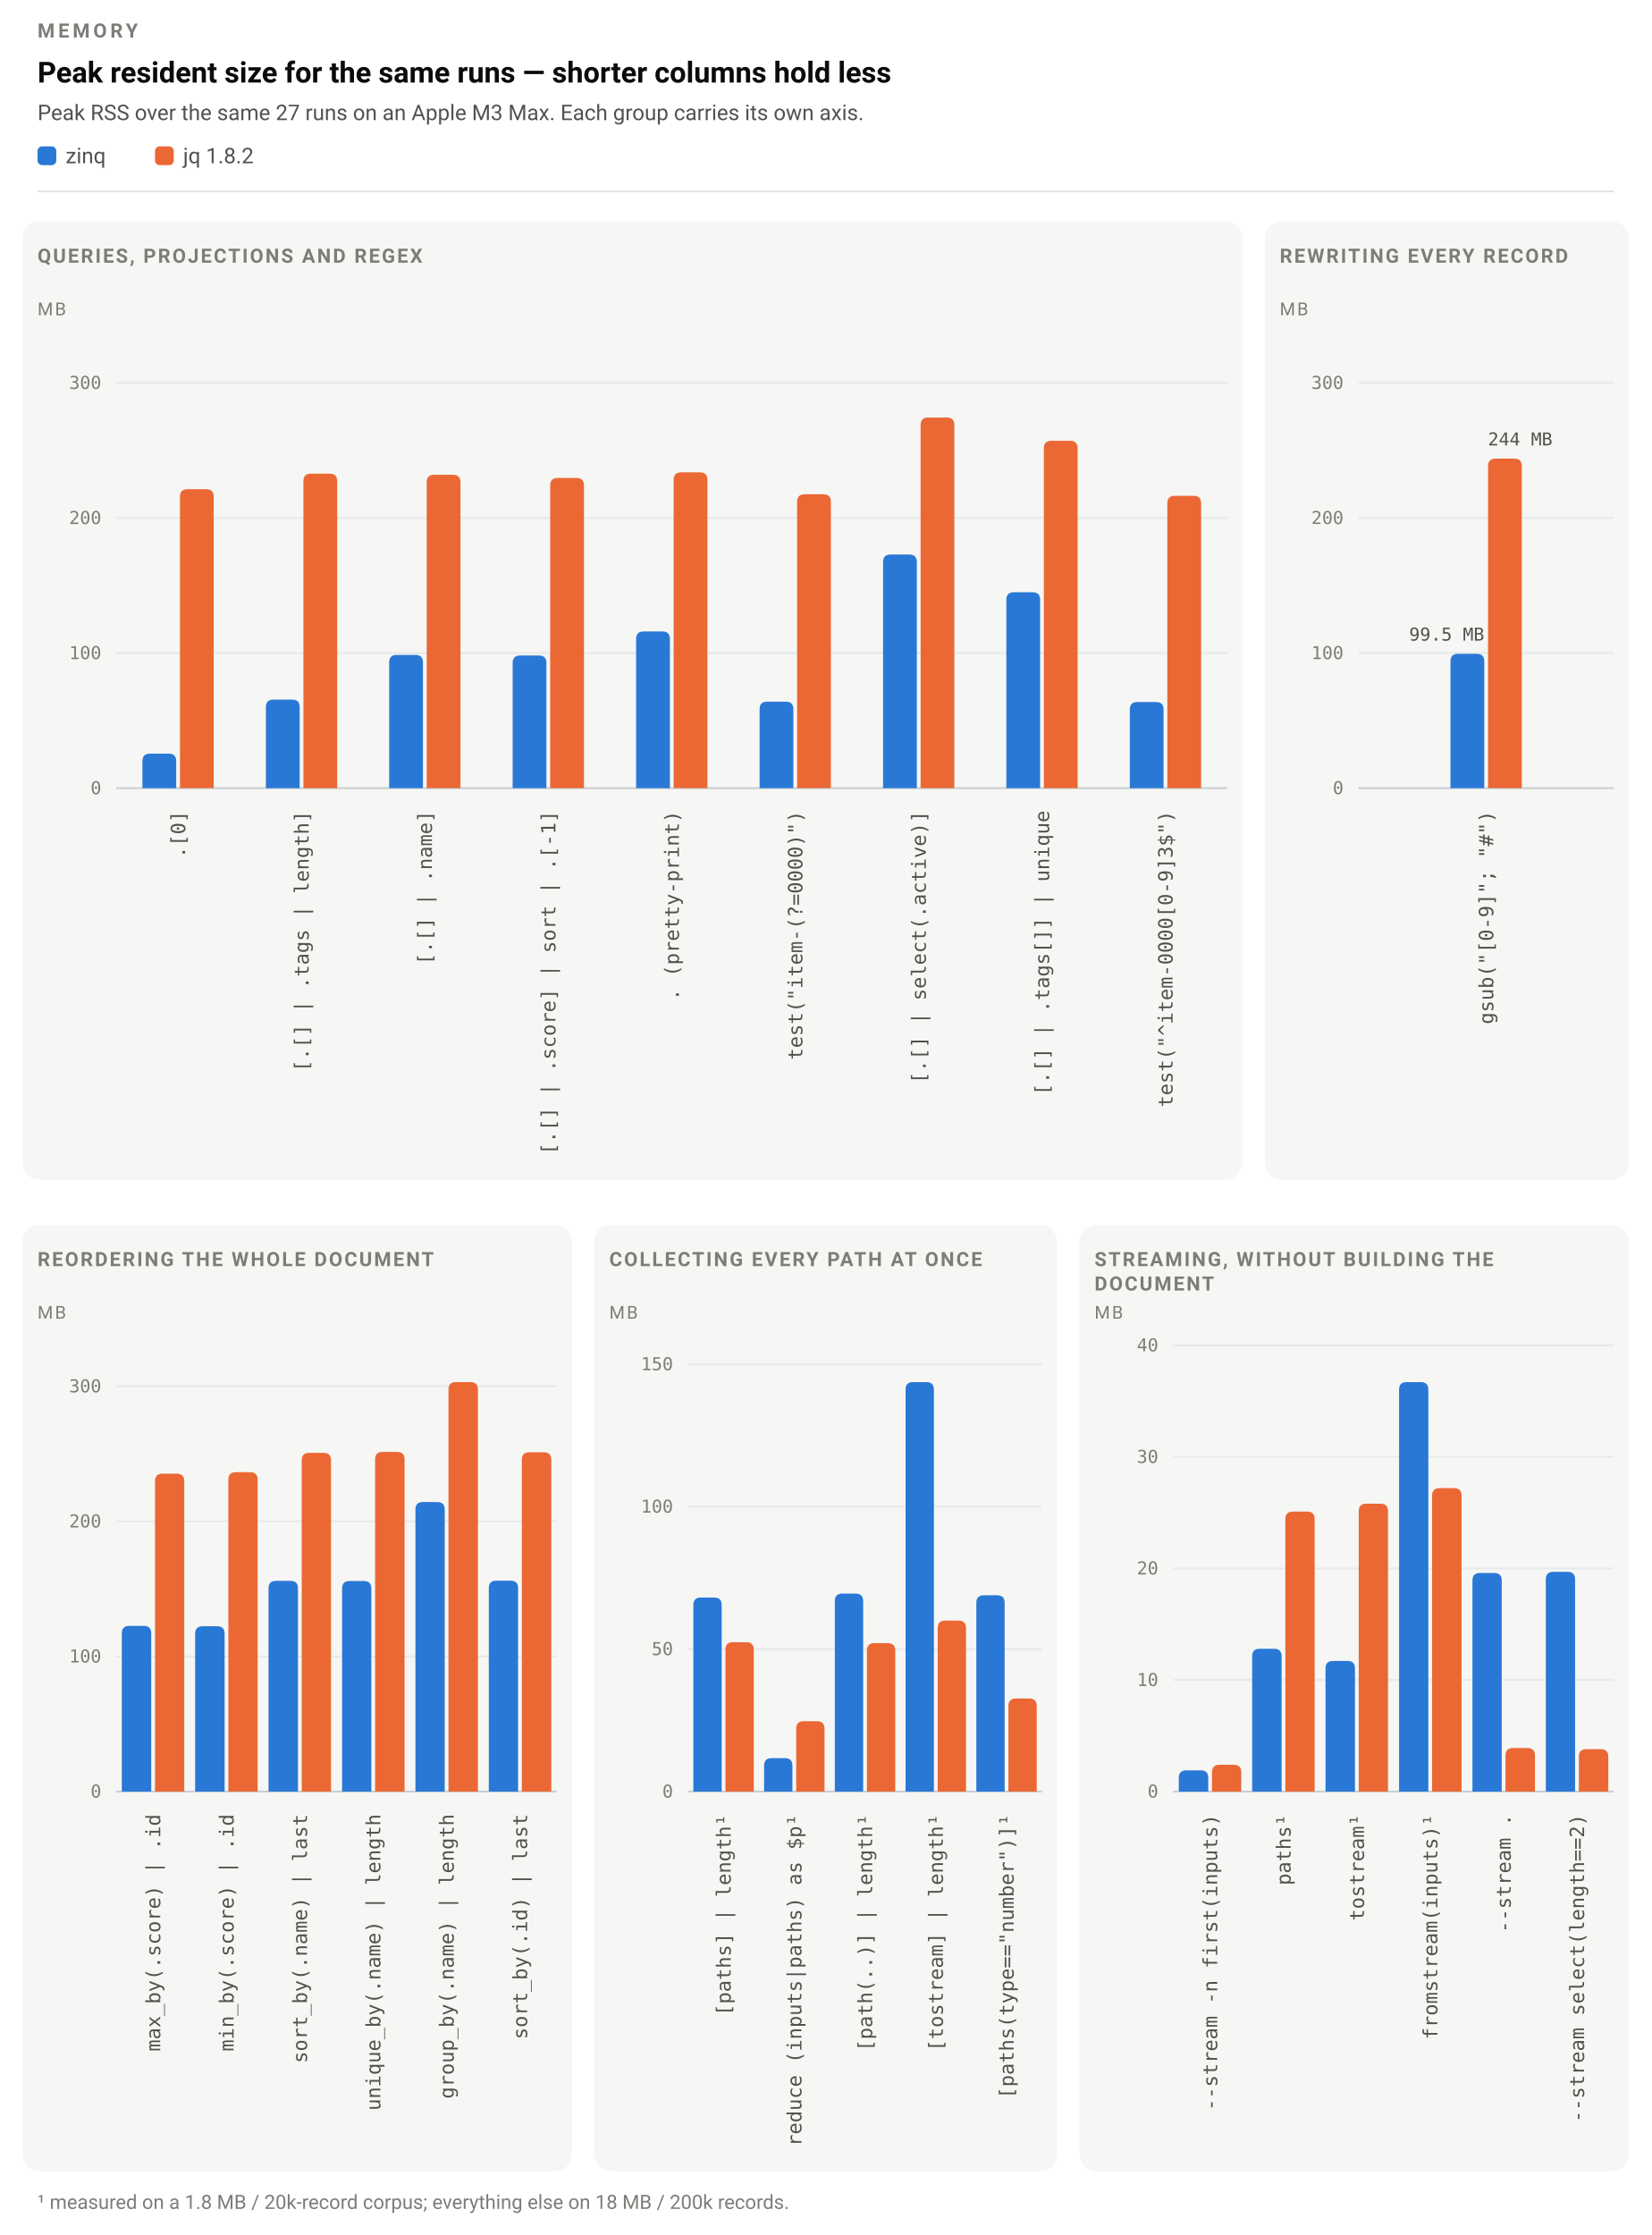
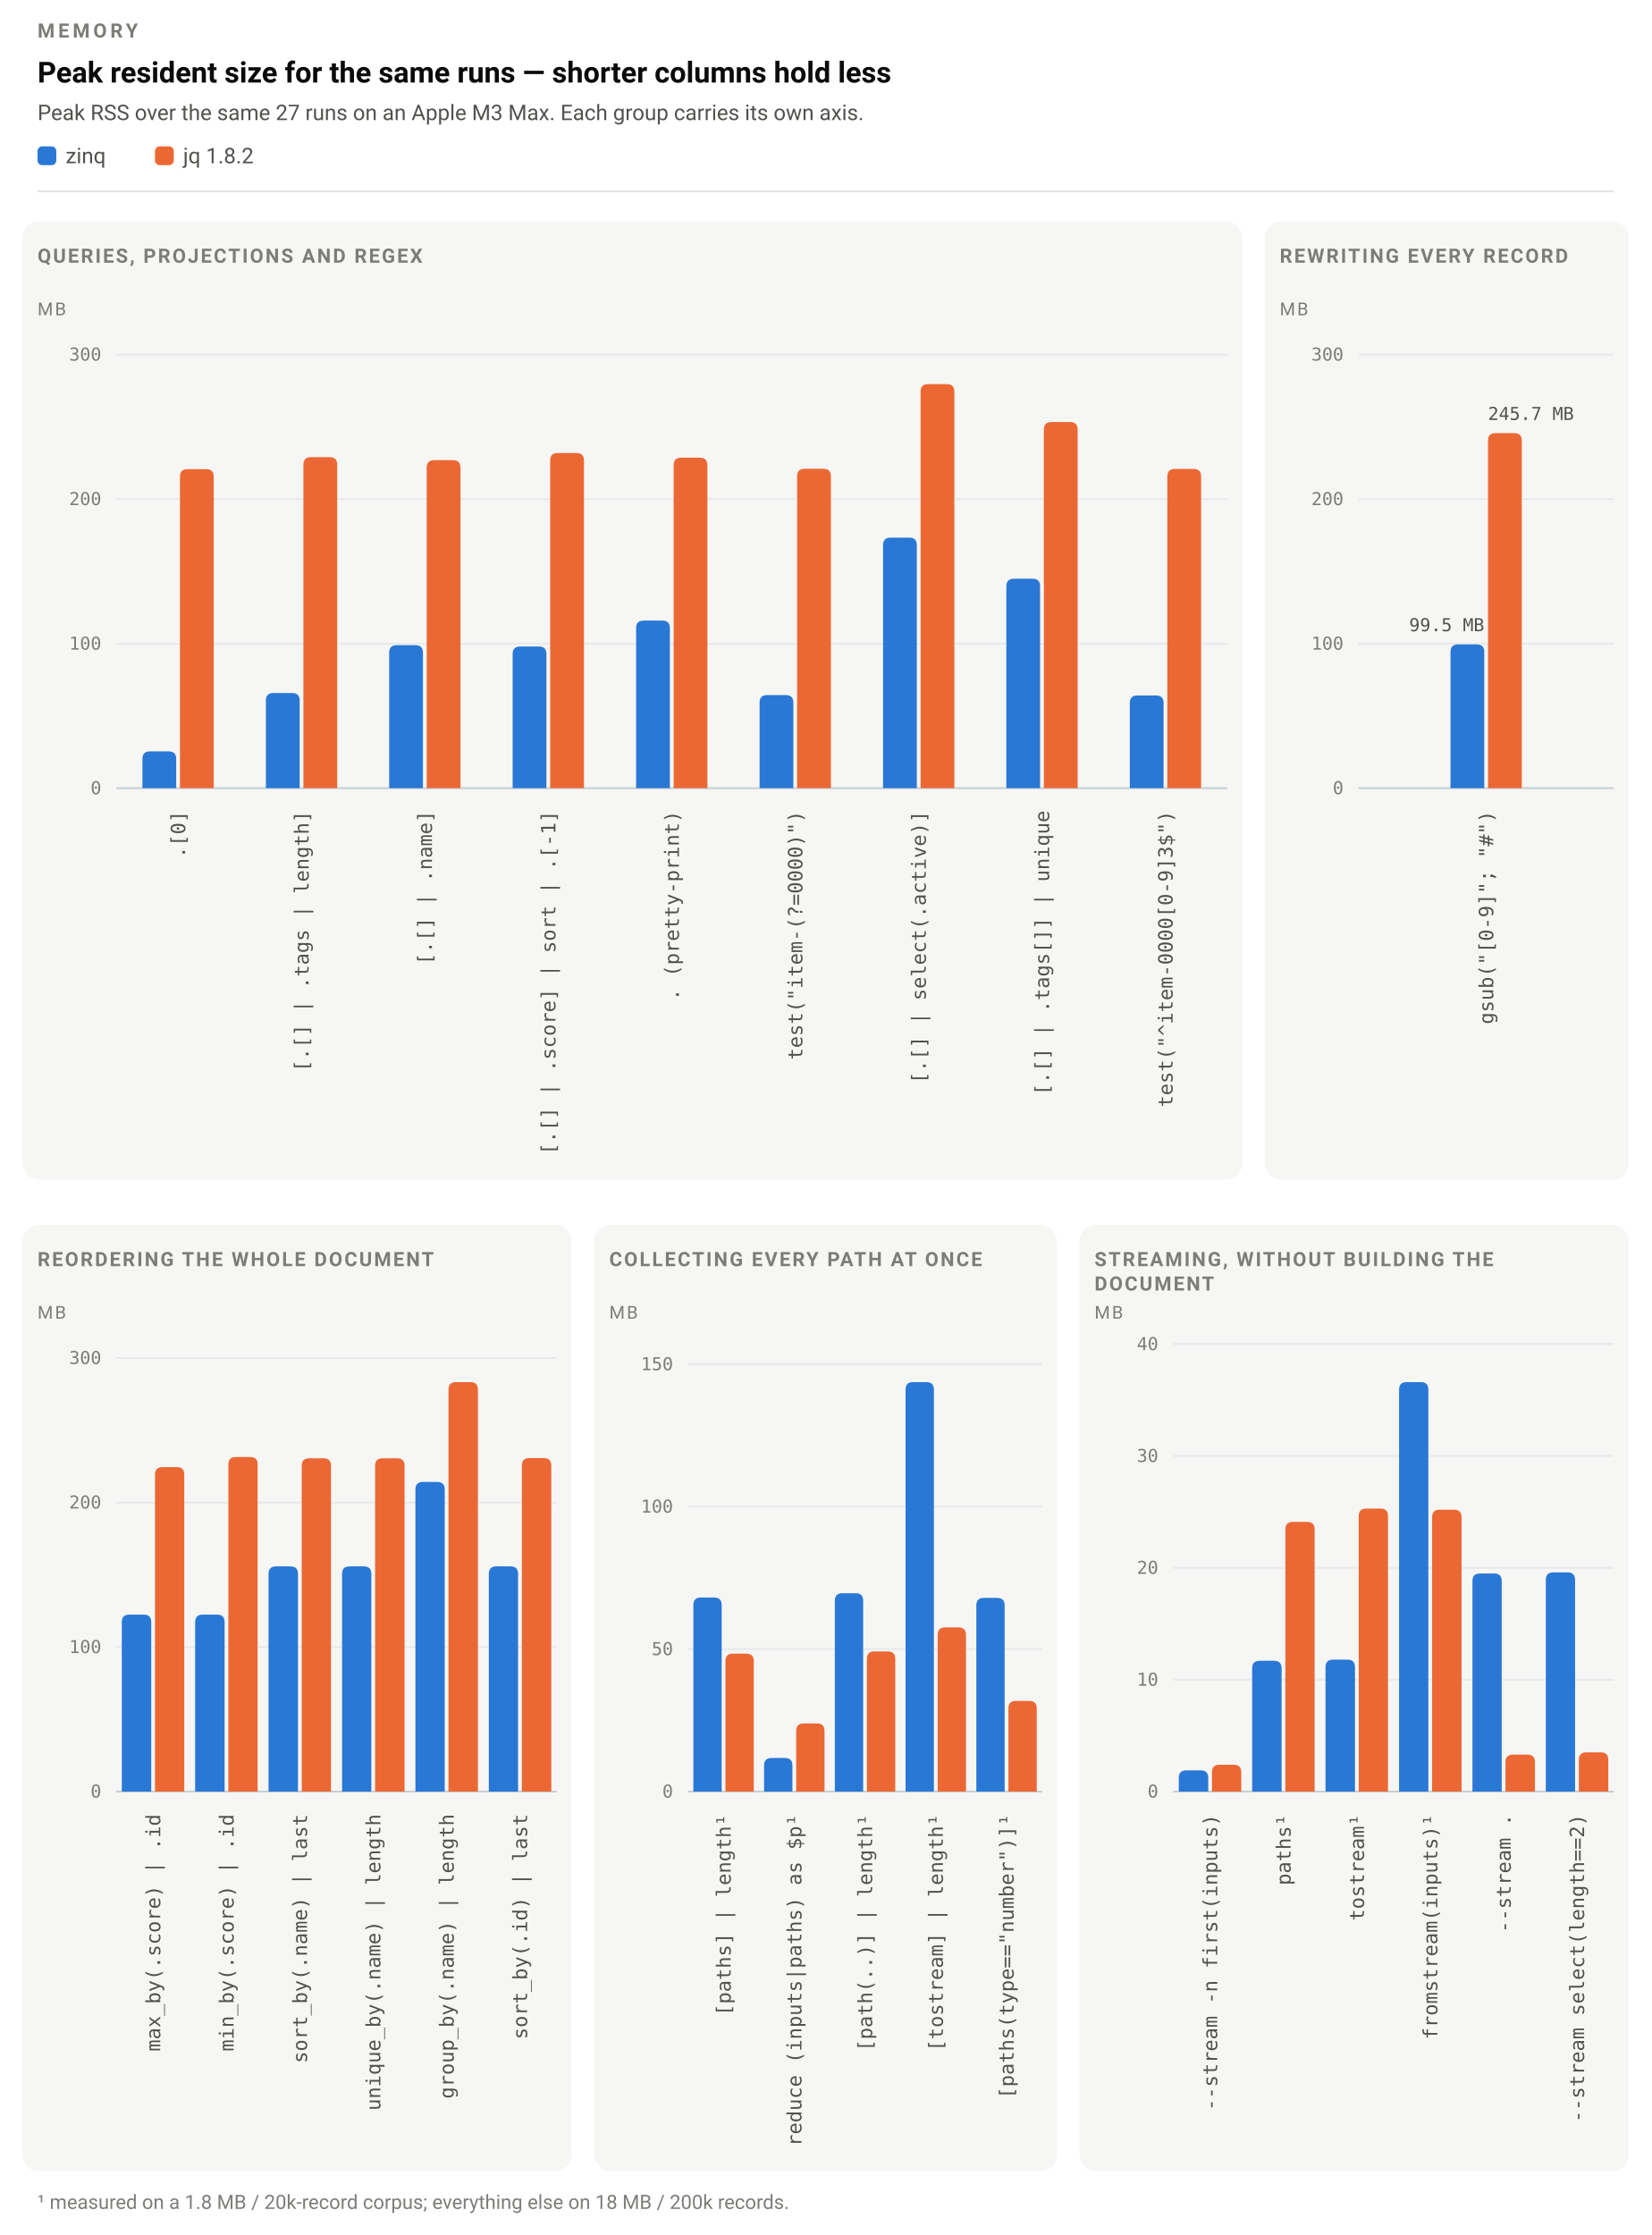
<svg xmlns="http://www.w3.org/2000/svg" width="880" height="1191" viewBox="0 0 880 1191" role="img" aria-label="Peak resident memory for the same 27 runs, zinq against jq 1.8.2. zinq is ahead on 20 of 27 for memory held.">
  <text x="20" y="20" font-family="ui-sans-serif, system-ui, -apple-system, Segoe UI, Roboto, sans-serif" font-size="10.5" font-weight="600" letter-spacing="1.8" fill="#7c7d78">MEMORY</text>
  <text x="20" y="44" font-family="ui-sans-serif, system-ui, -apple-system, Segoe UI, Roboto, sans-serif" font-size="15.5" font-weight="600" fill="#0b0b0b">Peak resident size for the same runs — shorter columns hold less</text>
  <text x="20" y="64" font-family="ui-sans-serif, system-ui, -apple-system, Segoe UI, Roboto, sans-serif" font-size="11.5" fill="#52514e">Peak RSS over the same 27 runs on an Apple M3 Max. Each group carries its own axis.</text>
  <rect x="20" y="78" width="10" height="10" rx="2.5" fill="#2a78d6" />
  <text x="35" y="87" font-family="ui-sans-serif, system-ui, -apple-system, Segoe UI, Roboto, sans-serif" font-size="11.5" fill="#52514e">zinq</text>
  <rect x="82.6" y="78" width="10" height="10" rx="2.5" fill="#eb6834" />
  <text x="97.6" y="87" font-family="ui-sans-serif, system-ui, -apple-system, Segoe UI, Roboto, sans-serif" font-size="11.5" fill="#52514e">jq 1.8.2</text>
  <line x1="20" y1="102" x2="860" y2="102" stroke="#e3e3df" stroke-width="1" />
  <rect x="12.0" y="118" width="650.0" height="510.7" rx="9" fill="#f6f6f4" />
  <text x="20" y="140" font-family="ui-sans-serif, system-ui, -apple-system, Segoe UI, Roboto, sans-serif" font-size="10.5" font-weight="600" letter-spacing="1" fill="#7c7d78">QUERIES, PROJECTIONS AND REGEX</text>
  <text x="20" y="168" font-family="ui-sans-serif, system-ui, -apple-system, Segoe UI, Roboto, sans-serif" font-size="9.5" letter-spacing="1" fill="#7c7d78">MB</text>
  <text x="54" y="423.2" font-family="ui-monospace, SFMono-Regular, Menlo, Consolas, monospace" font-size="9.5" text-anchor="end" fill="#7c7d78">0</text>
-   <line x1="62.0" y1="348.0" x2="654.0" y2="348.0" stroke="#e6eaeb" stroke-width="1" />
-   <text x="54" y="351.217" font-family="ui-monospace, SFMono-Regular, Menlo, Consolas, monospace" font-size="9.5" text-anchor="end" fill="#7c7d78">100</text>
-   <line x1="62.0" y1="276.0" x2="654.0" y2="276.0" stroke="#e6eaeb" stroke-width="1" />
-   <text x="54" y="279.233" font-family="ui-monospace, SFMono-Regular, Menlo, Consolas, monospace" font-size="9.5" text-anchor="end" fill="#7c7d78">200</text>
-   <line x1="62.0" y1="204.0" x2="654.0" y2="204.0" stroke="#e6eaeb" stroke-width="1" />
-   <text x="54" y="207.25" font-family="ui-monospace, SFMono-Regular, Menlo, Consolas, monospace" font-size="9.5" text-anchor="end" fill="#7c7d78">300</text>
+   <line x1="62.0" y1="343.0" x2="654.0" y2="343.0" stroke="#e6eaeb" stroke-width="1" />
+   <text x="54" y="346.186" font-family="ui-monospace, SFMono-Regular, Menlo, Consolas, monospace" font-size="9.5" text-anchor="end" fill="#7c7d78">100</text>
+   <line x1="62.0" y1="266.0" x2="654.0" y2="266.0" stroke="#e6eaeb" stroke-width="1" />
+   <text x="54" y="269.171" font-family="ui-monospace, SFMono-Regular, Menlo, Consolas, monospace" font-size="9.5" text-anchor="end" fill="#7c7d78">200</text>
+   <line x1="62.0" y1="189.0" x2="654.0" y2="189.0" stroke="#e6eaeb" stroke-width="1" />
+   <text x="54" y="192.157" font-family="ui-monospace, SFMono-Regular, Menlo, Consolas, monospace" font-size="9.5" text-anchor="end" fill="#7c7d78">300</text>
  <line x1="62.0" y1="420.0" x2="654.0" y2="420.0" stroke="#c8d0d3" stroke-width="1" />
-   <path d="M75.9 420.0L75.9 405.6Q75.9 401.6 79.9 401.6L89.9 401.6Q93.9 401.6 93.9 405.6L93.9 420.0Z" fill="#2a78d6" />
-   <path d="M95.9 420.0L95.9 264.7Q95.9 260.7 99.9 260.7L109.9 260.7Q113.9 260.7 113.9 264.7L113.9 420.0Z" fill="#eb6834" />
-   <path d="M141.7 420.0L141.7 376.8Q141.7 372.8 145.7 372.8L155.7 372.8Q159.7 372.8 159.7 376.8L159.7 420.0Z" fill="#2a78d6" />
-   <path d="M161.7 420.0L161.7 256.4Q161.7 252.4 165.7 252.4L175.7 252.4Q179.7 252.4 179.7 256.4L179.7 420.0Z" fill="#eb6834" />
-   <path d="M207.4 420.0L207.4 353.0Q207.4 349.0 211.4 349.0L221.4 349.0Q225.4 349.0 225.4 353.0L225.4 420.0Z" fill="#2a78d6" />
-   <path d="M227.4 420.0L227.4 257.0Q227.4 253.0 231.4 253.0L241.4 253.0Q245.4 253.0 245.4 257.0L245.4 420.0Z" fill="#eb6834" />
-   <path d="M273.2 420.0L273.2 353.3Q273.2 349.3 277.2 349.3L287.2 349.3Q291.2 349.3 291.2 353.3L291.2 420.0Z" fill="#2a78d6" />
-   <path d="M293.2 420.0L293.2 258.7Q293.2 254.7 297.2 254.7L307.2 254.7Q311.2 254.7 311.2 258.7L311.2 420.0Z" fill="#eb6834" />
-   <path d="M339.0 420.0L339.0 340.5Q339.0 336.5 343.0 336.5L353.0 336.5Q357.0 336.5 357.0 340.5L357.0 420.0Z" fill="#2a78d6" />
-   <path d="M359.0 420.0L359.0 255.7Q359.0 251.7 363.0 251.7L373.0 251.7Q377.0 251.7 377.0 255.7L377.0 420.0Z" fill="#eb6834" />
-   <path d="M404.8 420.0L404.8 377.9Q404.8 373.9 408.8 373.9L418.8 373.9Q422.8 373.9 422.8 377.9L422.8 420.0Z" fill="#2a78d6" />
-   <path d="M424.8 420.0L424.8 267.4Q424.8 263.4 428.8 263.4L438.8 263.4Q442.8 263.4 442.8 267.4L442.8 420.0Z" fill="#eb6834" />
-   <path d="M470.6 420.0L470.6 299.5Q470.6 295.5 474.6 295.5L484.6 295.5Q488.6 295.5 488.6 299.5L488.6 420.0Z" fill="#2a78d6" />
-   <path d="M490.6 420.0L490.6 226.5Q490.6 222.5 494.6 222.5L504.6 222.5Q508.6 222.5 508.6 226.5L508.6 420.0Z" fill="#eb6834" />
-   <path d="M536.3 420.0L536.3 319.6Q536.3 315.6 540.3 315.6L550.3 315.6Q554.3 315.6 554.3 319.6L554.3 420.0Z" fill="#2a78d6" />
-   <path d="M556.3 420.0L556.3 238.9Q556.3 234.9 560.3 234.9L570.3 234.9Q574.3 234.9 574.3 238.9L574.3 420.0Z" fill="#eb6834" />
-   <path d="M602.1 420.0L602.1 378.1Q602.1 374.1 606.1 374.1L616.1 374.1Q620.1 374.1 620.1 378.1L620.1 420.0Z" fill="#2a78d6" />
-   <path d="M622.1 420.0L622.1 268.2Q622.1 264.2 626.1 264.2L636.1 264.2Q640.1 264.2 640.1 268.2L640.1 420.0Z" fill="#eb6834" />
+   <path d="M75.9 420.0L75.9 404.4Q75.9 400.4 79.9 400.4L89.9 400.4Q93.9 400.4 93.9 404.4L93.9 420.0Z" fill="#2a78d6" />
+   <path d="M95.9 420.0L95.9 254.0Q95.9 250.0 99.9 250.0L109.9 250.0Q113.9 250.0 113.9 254.0L113.9 420.0Z" fill="#eb6834" />
+   <path d="M141.7 420.0L141.7 373.3Q141.7 369.3 145.7 369.3L155.7 369.3Q159.7 369.3 159.7 373.3L159.7 420.0Z" fill="#2a78d6" />
+   <path d="M161.7 420.0L161.7 247.6Q161.7 243.6 165.7 243.6L175.7 243.6Q179.7 243.6 179.7 247.6L179.7 420.0Z" fill="#eb6834" />
+   <path d="M207.4 420.0L207.4 347.8Q207.4 343.8 211.4 343.8L221.4 343.8Q225.4 343.8 225.4 347.8L225.4 420.0Z" fill="#2a78d6" />
+   <path d="M227.4 420.0L227.4 249.2Q227.4 245.2 231.4 245.2L241.4 245.2Q245.4 245.2 245.4 249.2L245.4 420.0Z" fill="#eb6834" />
+   <path d="M273.2 420.0L273.2 348.5Q273.2 344.5 277.2 344.5L287.2 344.5Q291.2 344.5 291.2 348.5L291.2 420.0Z" fill="#2a78d6" />
+   <path d="M293.2 420.0L293.2 245.4Q293.2 241.4 297.2 241.4L307.2 241.4Q311.2 241.4 311.2 245.4L311.2 420.0Z" fill="#eb6834" />
+   <path d="M339.0 420.0L339.0 334.7Q339.0 330.7 343.0 330.7L353.0 330.7Q357.0 330.7 357.0 334.7L357.0 420.0Z" fill="#2a78d6" />
+   <path d="M359.0 420.0L359.0 247.9Q359.0 243.9 363.0 243.9L373.0 243.9Q377.0 243.9 377.0 247.9L377.0 420.0Z" fill="#eb6834" />
+   <path d="M404.8 420.0L404.8 374.4Q404.8 370.4 408.8 370.4L418.8 370.4Q422.8 370.4 422.8 374.4L422.8 420.0Z" fill="#2a78d6" />
+   <path d="M424.8 420.0L424.8 253.8Q424.8 249.8 428.8 249.8L438.8 249.8Q442.8 249.8 442.8 253.8L442.8 420.0Z" fill="#eb6834" />
+   <path d="M470.6 420.0L470.6 290.5Q470.6 286.5 474.6 286.5L484.6 286.5Q488.6 286.5 488.6 290.5L488.6 420.0Z" fill="#2a78d6" />
+   <path d="M490.6 420.0L490.6 208.7Q490.6 204.7 494.6 204.7L504.6 204.7Q508.6 204.7 508.6 208.7L508.6 420.0Z" fill="#eb6834" />
+   <path d="M536.3 420.0L536.3 312.4Q536.3 308.4 540.3 308.4L550.3 308.4Q554.3 308.4 554.3 312.4L554.3 420.0Z" fill="#2a78d6" />
+   <path d="M556.3 420.0L556.3 228.9Q556.3 224.9 560.3 224.9L570.3 224.9Q574.3 224.9 574.3 228.9L574.3 420.0Z" fill="#eb6834" />
+   <path d="M602.1 420.0L602.1 374.6Q602.1 370.6 606.1 370.6L616.1 370.6Q620.1 370.6 620.1 374.6L620.1 420.0Z" fill="#2a78d6" />
+   <path d="M622.1 420.0L622.1 253.9Q622.1 249.9 626.1 249.9L636.1 249.9Q640.1 249.9 640.1 253.9L640.1 420.0Z" fill="#eb6834" />
  <text x="98.689" y="432" font-family="ui-monospace, SFMono-Regular, Menlo, Consolas, monospace" font-size="10.5" text-anchor="end" transform="rotate(-90 98.7 432.0)" fill="#52514e">.[0]</text>
  <text x="164.467" y="432" font-family="ui-monospace, SFMono-Regular, Menlo, Consolas, monospace" font-size="10.5" text-anchor="end" transform="rotate(-90 164.5 432.0)" fill="#52514e">[.[] | .tags | length]</text>
  <text x="230.244" y="432" font-family="ui-monospace, SFMono-Regular, Menlo, Consolas, monospace" font-size="10.5" text-anchor="end" transform="rotate(-90 230.2 432.0)" fill="#52514e">[.[] | .name]</text>
  <text x="296.022" y="432" font-family="ui-monospace, SFMono-Regular, Menlo, Consolas, monospace" font-size="10.5" text-anchor="end" transform="rotate(-90 296.0 432.0)" fill="#52514e">[.[] | .score] | sort | .[-1]</text>
  <text x="361.8" y="432" font-family="ui-monospace, SFMono-Regular, Menlo, Consolas, monospace" font-size="10.5" text-anchor="end" transform="rotate(-90 361.8 432.0)" fill="#52514e">. (pretty-print)</text>
  <text x="427.578" y="432" font-family="ui-monospace, SFMono-Regular, Menlo, Consolas, monospace" font-size="10.5" text-anchor="end" transform="rotate(-90 427.6 432.0)" fill="#52514e">test("item-(?=0000)")</text>
  <text x="493.356" y="432" font-family="ui-monospace, SFMono-Regular, Menlo, Consolas, monospace" font-size="10.5" text-anchor="end" transform="rotate(-90 493.4 432.0)" fill="#52514e">[.[] | select(.active)]</text>
  <text x="559.133" y="432" font-family="ui-monospace, SFMono-Regular, Menlo, Consolas, monospace" font-size="10.5" text-anchor="end" transform="rotate(-90 559.1 432.0)" fill="#52514e">[.[] | .tags[]] | unique</text>
  <text x="624.911" y="432" font-family="ui-monospace, SFMono-Regular, Menlo, Consolas, monospace" font-size="10.5" text-anchor="end" transform="rotate(-90 624.9 432.0)" fill="#52514e">test("^item-0000[0-9]3$")</text>
  <rect x="674.0" y="118" width="194.0" height="510.7" rx="9" fill="#f6f6f4" />
  <text x="682" y="140" font-family="ui-sans-serif, system-ui, -apple-system, Segoe UI, Roboto, sans-serif" font-size="10.5" font-weight="600" letter-spacing="1" fill="#7c7d78">REWRITING EVERY RECORD</text>
  <text x="682" y="168" font-family="ui-sans-serif, system-ui, -apple-system, Segoe UI, Roboto, sans-serif" font-size="9.5" letter-spacing="1" fill="#7c7d78">MB</text>
  <text x="716" y="423.2" font-family="ui-monospace, SFMono-Regular, Menlo, Consolas, monospace" font-size="9.5" text-anchor="end" fill="#7c7d78">0</text>
-   <line x1="724.0" y1="348.0" x2="860.0" y2="348.0" stroke="#e6eaeb" stroke-width="1" />
-   <text x="716" y="351.217" font-family="ui-monospace, SFMono-Regular, Menlo, Consolas, monospace" font-size="9.5" text-anchor="end" fill="#7c7d78">100</text>
-   <line x1="724.0" y1="276.0" x2="860.0" y2="276.0" stroke="#e6eaeb" stroke-width="1" />
-   <text x="716" y="279.233" font-family="ui-monospace, SFMono-Regular, Menlo, Consolas, monospace" font-size="9.5" text-anchor="end" fill="#7c7d78">200</text>
-   <line x1="724.0" y1="204.0" x2="860.0" y2="204.0" stroke="#e6eaeb" stroke-width="1" />
-   <text x="716" y="207.25" font-family="ui-monospace, SFMono-Regular, Menlo, Consolas, monospace" font-size="9.5" text-anchor="end" fill="#7c7d78">300</text>
+   <line x1="724.0" y1="343.0" x2="860.0" y2="343.0" stroke="#e6eaeb" stroke-width="1" />
+   <text x="716" y="346.186" font-family="ui-monospace, SFMono-Regular, Menlo, Consolas, monospace" font-size="9.5" text-anchor="end" fill="#7c7d78">100</text>
+   <line x1="724.0" y1="266.0" x2="860.0" y2="266.0" stroke="#e6eaeb" stroke-width="1" />
+   <text x="716" y="269.171" font-family="ui-monospace, SFMono-Regular, Menlo, Consolas, monospace" font-size="9.5" text-anchor="end" fill="#7c7d78">200</text>
+   <line x1="724.0" y1="189.0" x2="860.0" y2="189.0" stroke="#e6eaeb" stroke-width="1" />
+   <text x="716" y="192.157" font-family="ui-monospace, SFMono-Regular, Menlo, Consolas, monospace" font-size="9.5" text-anchor="end" fill="#7c7d78">300</text>
  <line x1="724.0" y1="420.0" x2="860.0" y2="420.0" stroke="#c8d0d3" stroke-width="1" />
-   <path d="M773.0 420.0L773.0 352.4Q773.0 348.4 777.0 348.4L787.0 348.4Q791.0 348.4 791.0 352.4L791.0 420.0Z" fill="#2a78d6" />
-   <path d="M793.0 420.0L793.0 248.4Q793.0 244.4 797.0 244.4L807.0 244.4Q811.0 244.4 811.0 248.4L811.0 420.0Z" fill="#eb6834" />
-   <text x="791" y="341.376" font-family="ui-monospace, SFMono-Regular, Menlo, Consolas, monospace" font-size="9.5" text-anchor="end" fill="#52514e">99.5 MB</text>
-   <text x="793" y="237.36" font-family="ui-monospace, SFMono-Regular, Menlo, Consolas, monospace" font-size="9.5" text-anchor="start" fill="#52514e">244 MB</text>
+   <path d="M773.0 420.0L773.0 347.4Q773.0 343.4 777.0 343.4L787.0 343.4Q791.0 343.4 791.0 347.4L791.0 420.0Z" fill="#2a78d6" />
+   <path d="M793.0 420.0L793.0 234.8Q793.0 230.8 797.0 230.8L807.0 230.8Q811.0 230.8 811.0 234.8L811.0 420.0Z" fill="#eb6834" />
+   <text x="791" y="336.371" font-family="ui-monospace, SFMono-Regular, Menlo, Consolas, monospace" font-size="9.5" text-anchor="end" fill="#52514e">99.5 MB</text>
+   <text x="793" y="223.776" font-family="ui-monospace, SFMono-Regular, Menlo, Consolas, monospace" font-size="9.5" text-anchor="start" fill="#52514e">245.7 MB</text>
  <text x="795.8" y="432" font-family="ui-monospace, SFMono-Regular, Menlo, Consolas, monospace" font-size="10.5" text-anchor="end" transform="rotate(-90 795.8 432.0)" fill="#52514e">gsub("[0-9]"; "#")</text>
  <rect x="12.0" y="652.7" width="292.7" height="504.4" rx="9" fill="#f6f6f4" />
  <text x="20" y="674.7" font-family="ui-sans-serif, system-ui, -apple-system, Segoe UI, Roboto, sans-serif" font-size="10.5" font-weight="600" letter-spacing="1" fill="#7c7d78">REORDERING THE WHOLE DOCUMENT</text>
  <text x="20" y="702.7" font-family="ui-sans-serif, system-ui, -apple-system, Segoe UI, Roboto, sans-serif" font-size="9.5" letter-spacing="1" fill="#7c7d78">MB</text>
  <text x="54" y="957.9" font-family="ui-monospace, SFMono-Regular, Menlo, Consolas, monospace" font-size="9.5" text-anchor="end" fill="#7c7d78">0</text>
-   <line x1="62.0" y1="882.7" x2="296.7" y2="882.7" stroke="#e6eaeb" stroke-width="1" />
-   <text x="54" y="885.917" font-family="ui-monospace, SFMono-Regular, Menlo, Consolas, monospace" font-size="9.5" text-anchor="end" fill="#7c7d78">100</text>
-   <line x1="62.0" y1="810.7" x2="296.7" y2="810.7" stroke="#e6eaeb" stroke-width="1" />
-   <text x="54" y="813.933" font-family="ui-monospace, SFMono-Regular, Menlo, Consolas, monospace" font-size="9.5" text-anchor="end" fill="#7c7d78">200</text>
-   <line x1="62.0" y1="738.7" x2="296.7" y2="738.7" stroke="#e6eaeb" stroke-width="1" />
-   <text x="54" y="741.95" font-family="ui-monospace, SFMono-Regular, Menlo, Consolas, monospace" font-size="9.5" text-anchor="end" fill="#7c7d78">300</text>
+   <line x1="62.0" y1="877.7" x2="296.7" y2="877.7" stroke="#e6eaeb" stroke-width="1" />
+   <text x="54" y="880.886" font-family="ui-monospace, SFMono-Regular, Menlo, Consolas, monospace" font-size="9.5" text-anchor="end" fill="#7c7d78">100</text>
+   <line x1="62.0" y1="800.7" x2="296.7" y2="800.7" stroke="#e6eaeb" stroke-width="1" />
+   <text x="54" y="803.871" font-family="ui-monospace, SFMono-Regular, Menlo, Consolas, monospace" font-size="9.5" text-anchor="end" fill="#7c7d78">200</text>
+   <line x1="62.0" y1="723.7" x2="296.7" y2="723.7" stroke="#e6eaeb" stroke-width="1" />
+   <text x="54" y="726.857" font-family="ui-monospace, SFMono-Regular, Menlo, Consolas, monospace" font-size="9.5" text-anchor="end" fill="#7c7d78">300</text>
  <line x1="62.0" y1="954.7" x2="296.7" y2="954.7" stroke="#c8d0d3" stroke-width="1" />
-   <path d="M64.9 954.7L64.9 870.4Q64.9 866.4 68.9 866.4L76.6 866.4Q80.6 866.4 80.6 870.4L80.6 954.7Z" fill="#2a78d6" />
-   <path d="M82.6 954.7L82.6 789.3Q82.6 785.3 86.6 785.3L94.2 785.3Q98.2 785.3 98.2 789.3L98.2 954.7Z" fill="#eb6834" />
-   <path d="M104.0 954.7L104.0 870.6Q104.0 866.6 108.0 866.6L115.7 866.6Q119.7 866.6 119.7 870.6L119.7 954.7Z" fill="#2a78d6" />
-   <path d="M121.7 954.7L121.7 788.5Q121.7 784.5 125.7 784.5L133.3 784.5Q137.3 784.5 137.3 788.5L137.3 954.7Z" fill="#eb6834" />
-   <path d="M143.1 954.7L143.1 846.4Q143.1 842.4 147.1 842.4L154.8 842.4Q158.8 842.4 158.8 846.4L158.8 954.7Z" fill="#2a78d6" />
-   <path d="M160.8 954.7L160.8 778.2Q160.8 774.2 164.8 774.2L172.4 774.2Q176.4 774.2 176.4 778.2L176.4 954.7Z" fill="#eb6834" />
-   <path d="M182.3 954.7L182.3 846.5Q182.3 842.5 186.3 842.5L193.9 842.5Q197.9 842.5 197.9 846.5L197.9 954.7Z" fill="#2a78d6" />
-   <path d="M199.9 954.7L199.9 777.7Q199.9 773.7 203.9 773.7L211.6 773.7Q215.6 773.7 215.6 777.7L215.6 954.7Z" fill="#eb6834" />
-   <path d="M221.4 954.7L221.4 804.4Q221.4 800.4 225.4 800.4L233.0 800.4Q237.0 800.4 237.0 804.4L237.0 954.7Z" fill="#2a78d6" />
+   <path d="M64.9 954.7L64.9 864.4Q64.9 860.4 68.9 860.4L76.6 860.4Q80.6 860.4 80.6 864.4L80.6 954.7Z" fill="#2a78d6" />
+   <path d="M82.6 954.7L82.6 785.8Q82.6 781.8 86.6 781.8L94.2 781.8Q98.2 781.8 98.2 785.8L98.2 954.7Z" fill="#eb6834" />
+   <path d="M104.0 954.7L104.0 864.4Q104.0 860.4 108.0 860.4L115.7 860.4Q119.7 860.4 119.7 864.4L119.7 954.7Z" fill="#2a78d6" />
+   <path d="M121.7 954.7L121.7 780.4Q121.7 776.4 125.7 776.4L133.3 776.4Q137.3 776.4 137.3 780.4L137.3 954.7Z" fill="#eb6834" />
+   <path d="M143.1 954.7L143.1 838.7Q143.1 834.7 147.1 834.7L154.8 834.7Q158.8 834.7 158.8 838.7L158.8 954.7Z" fill="#2a78d6" />
+   <path d="M160.8 954.7L160.8 781.1Q160.8 777.1 164.8 777.1L172.4 777.1Q176.4 777.1 176.4 781.1L176.4 954.7Z" fill="#eb6834" />
+   <path d="M182.3 954.7L182.3 838.7Q182.3 834.7 186.3 834.7L193.9 834.7Q197.9 834.7 197.9 838.7L197.9 954.7Z" fill="#2a78d6" />
+   <path d="M199.9 954.7L199.9 781.1Q199.9 777.1 203.9 777.1L211.6 777.1Q215.6 777.1 215.6 781.1L215.6 954.7Z" fill="#eb6834" />
+   <path d="M221.4 954.7L221.4 793.7Q221.4 789.7 225.4 789.7L233.0 789.7Q237.0 789.7 237.0 793.7L237.0 954.7Z" fill="#2a78d6" />
  <path d="M239.0 954.7L239.0 740.5Q239.0 736.5 243.0 736.5L250.7 736.5Q254.7 736.5 254.7 740.5L254.7 954.7Z" fill="#eb6834" />
-   <path d="M260.5 954.7L260.5 846.3Q260.5 842.3 264.5 842.3L272.1 842.3Q276.1 842.3 276.1 846.3L276.1 954.7Z" fill="#2a78d6" />
-   <path d="M278.1 954.7L278.1 777.9Q278.1 773.9 282.1 773.9L289.8 773.9Q293.8 773.9 293.8 777.9L293.8 954.7Z" fill="#eb6834" />
+   <path d="M260.5 954.7L260.5 838.7Q260.5 834.7 264.5 834.7L272.1 834.7Q276.1 834.7 276.1 838.7L276.1 954.7Z" fill="#2a78d6" />
+   <path d="M278.1 954.7L278.1 781.0Q278.1 777.0 282.1 777.0L289.8 777.0Q293.8 777.0 293.8 781.0L293.8 954.7Z" fill="#eb6834" />
  <text x="85.359" y="966.7" font-family="ui-monospace, SFMono-Regular, Menlo, Consolas, monospace" font-size="10.5" text-anchor="end" transform="rotate(-90 85.4 966.7)" fill="#52514e">max_by(.score) | .id</text>
  <text x="124.476" y="966.7" font-family="ui-monospace, SFMono-Regular, Menlo, Consolas, monospace" font-size="10.5" text-anchor="end" transform="rotate(-90 124.5 966.7)" fill="#52514e">min_by(.score) | .id</text>
  <text x="163.594" y="966.7" font-family="ui-monospace, SFMono-Regular, Menlo, Consolas, monospace" font-size="10.5" text-anchor="end" transform="rotate(-90 163.6 966.7)" fill="#52514e">sort_by(.name) | last</text>
  <text x="202.712" y="966.7" font-family="ui-monospace, SFMono-Regular, Menlo, Consolas, monospace" font-size="10.5" text-anchor="end" transform="rotate(-90 202.7 966.7)" fill="#52514e">unique_by(.name) | length</text>
  <text x="241.829" y="966.7" font-family="ui-monospace, SFMono-Regular, Menlo, Consolas, monospace" font-size="10.5" text-anchor="end" transform="rotate(-90 241.8 966.7)" fill="#52514e">group_by(.name) | length</text>
  <text x="280.947" y="966.7" font-family="ui-monospace, SFMono-Regular, Menlo, Consolas, monospace" font-size="10.5" text-anchor="end" transform="rotate(-90 280.9 966.7)" fill="#52514e">sort_by(.id) | last</text>
  <rect x="316.7" y="652.7" width="246.6" height="504.4" rx="9" fill="#f6f6f4" />
  <text x="324.706" y="674.7" font-family="ui-sans-serif, system-ui, -apple-system, Segoe UI, Roboto, sans-serif" font-size="10.5" font-weight="600" letter-spacing="1" fill="#7c7d78">COLLECTING EVERY PATH AT ONCE</text>
  <text x="324.706" y="702.7" font-family="ui-sans-serif, system-ui, -apple-system, Segoe UI, Roboto, sans-serif" font-size="9.5" letter-spacing="1" fill="#7c7d78">MB</text>
  <text x="358.706" y="957.9" font-family="ui-monospace, SFMono-Regular, Menlo, Consolas, monospace" font-size="9.5" text-anchor="end" fill="#7c7d78">0</text>
  <line x1="366.7" y1="878.8" x2="555.3" y2="878.8" stroke="#e6eaeb" stroke-width="1" />
  <text x="358.706" y="881.984" font-family="ui-monospace, SFMono-Regular, Menlo, Consolas, monospace" font-size="9.5" text-anchor="end" fill="#7c7d78">50</text>
  <line x1="366.7" y1="802.9" x2="555.3" y2="802.9" stroke="#e6eaeb" stroke-width="1" />
  <text x="358.706" y="806.069" font-family="ui-monospace, SFMono-Regular, Menlo, Consolas, monospace" font-size="9.5" text-anchor="end" fill="#7c7d78">100</text>
  <line x1="366.7" y1="727.0" x2="555.3" y2="727.0" stroke="#e6eaeb" stroke-width="1" />
  <text x="358.706" y="730.153" font-family="ui-monospace, SFMono-Regular, Menlo, Consolas, monospace" font-size="9.5" text-anchor="end" fill="#7c7d78">150</text>
  <line x1="366.7" y1="954.7" x2="555.3" y2="954.7" stroke="#c8d0d3" stroke-width="1" />
  <path d="M369.5 954.7L369.5 855.3Q369.5 851.3 373.5 851.3L380.6 851.3Q384.6 851.3 384.6 855.3L384.6 954.7Z" fill="#2a78d6" />
-   <path d="M386.6 954.7L386.6 879.1Q386.6 875.1 390.6 875.1L397.7 875.1Q401.7 875.1 401.7 879.1L401.7 954.7Z" fill="#eb6834" />
-   <path d="M407.2 954.7L407.2 940.9Q407.2 936.9 411.2 936.9L418.3 936.9Q422.3 936.9 422.3 940.9L422.3 954.7Z" fill="#2a78d6" />
-   <path d="M424.3 954.7L424.3 921.2Q424.3 917.2 428.3 917.2L435.4 917.2Q439.4 917.2 439.4 921.2L439.4 954.7Z" fill="#eb6834" />
-   <path d="M444.9 954.7L444.9 853.2Q444.9 849.2 448.9 849.2L456.0 849.2Q460.0 849.2 460.0 853.2L460.0 954.7Z" fill="#2a78d6" />
-   <path d="M462.0 954.7L462.0 879.6Q462.0 875.6 466.0 875.6L473.1 875.6Q477.1 875.6 477.1 879.6L477.1 954.7Z" fill="#eb6834" />
+   <path d="M386.6 954.7L386.6 885.2Q386.6 881.2 390.6 881.2L397.7 881.2Q401.7 881.2 401.7 885.2L401.7 954.7Z" fill="#eb6834" />
+   <path d="M407.2 954.7L407.2 940.8Q407.2 936.8 411.2 936.8L418.3 936.8Q422.3 936.8 422.3 940.8L422.3 954.7Z" fill="#2a78d6" />
+   <path d="M424.3 954.7L424.3 922.4Q424.3 918.4 428.3 918.4L435.4 918.4Q439.4 918.4 439.4 922.4L439.4 954.7Z" fill="#eb6834" />
+   <path d="M444.9 954.7L444.9 853.0Q444.9 849.0 448.9 849.0L456.0 849.0Q460.0 849.0 460.0 853.0L460.0 954.7Z" fill="#2a78d6" />
+   <path d="M462.0 954.7L462.0 884.0Q462.0 880.0 466.0 880.0L473.1 880.0Q477.1 880.0 477.1 884.0L477.1 954.7Z" fill="#eb6834" />
  <path d="M482.6 954.7L482.6 740.5Q482.6 736.5 486.6 736.5L493.7 736.5Q497.7 736.5 497.7 740.5L497.7 954.7Z" fill="#2a78d6" />
-   <path d="M499.7 954.7L499.7 867.6Q499.7 863.6 503.7 863.6L510.8 863.6Q514.8 863.6 514.8 867.6L514.8 954.7Z" fill="#eb6834" />
-   <path d="M520.3 954.7L520.3 854.1Q520.3 850.1 524.3 850.1L531.4 850.1Q535.4 850.1 535.4 854.1L535.4 954.7Z" fill="#2a78d6" />
-   <path d="M537.4 954.7L537.4 909.1Q537.4 905.1 541.4 905.1L548.5 905.1Q552.5 905.1 552.5 909.1L552.5 954.7Z" fill="#eb6834" />
+   <path d="M499.7 954.7L499.7 871.2Q499.7 867.2 503.7 867.2L510.8 867.2Q514.8 867.2 514.8 871.2L514.8 954.7Z" fill="#eb6834" />
+   <path d="M520.3 954.7L520.3 855.5Q520.3 851.5 524.3 851.5L531.4 851.5Q535.4 851.5 535.4 855.5L535.4 954.7Z" fill="#2a78d6" />
+   <path d="M537.4 954.7L537.4 910.4Q537.4 906.4 541.4 906.4L548.5 906.4Q552.5 906.4 552.5 910.4L552.5 954.7Z" fill="#eb6834" />
  <text x="389.365" y="966.7" font-family="ui-monospace, SFMono-Regular, Menlo, Consolas, monospace" font-size="10.5" text-anchor="end" transform="rotate(-90 389.4 966.7)" fill="#52514e">[paths] | length¹</text>
  <text x="427.082" y="966.7" font-family="ui-monospace, SFMono-Regular, Menlo, Consolas, monospace" font-size="10.5" text-anchor="end" transform="rotate(-90 427.1 966.7)" fill="#52514e">reduce (inputs|paths) as $p¹</text>
  <text x="464.8" y="966.7" font-family="ui-monospace, SFMono-Regular, Menlo, Consolas, monospace" font-size="10.5" text-anchor="end" transform="rotate(-90 464.8 966.7)" fill="#52514e">[path(..)] | length¹</text>
  <text x="502.518" y="966.7" font-family="ui-monospace, SFMono-Regular, Menlo, Consolas, monospace" font-size="10.5" text-anchor="end" transform="rotate(-90 502.5 966.7)" fill="#52514e">[tostream] | length¹</text>
  <text x="540.235" y="966.7" font-family="ui-monospace, SFMono-Regular, Menlo, Consolas, monospace" font-size="10.5" text-anchor="end" transform="rotate(-90 540.2 966.7)" fill="#52514e">[paths(type=="number")]¹</text>
  <rect x="575.3" y="652.7" width="292.7" height="504.4" rx="9" fill="#f6f6f4" />
  <text x="583.294" y="674.7" font-family="ui-sans-serif, system-ui, -apple-system, Segoe UI, Roboto, sans-serif" font-size="10.5" font-weight="600" letter-spacing="1" fill="#7c7d78">STREAMING, WITHOUT BUILDING THE</text>
  <text x="583.294" y="687.7" font-family="ui-sans-serif, system-ui, -apple-system, Segoe UI, Roboto, sans-serif" font-size="10.5" font-weight="600" letter-spacing="1" fill="#7c7d78">DOCUMENT</text>
  <text x="583.294" y="702.7" font-family="ui-sans-serif, system-ui, -apple-system, Segoe UI, Roboto, sans-serif" font-size="9.5" letter-spacing="1" fill="#7c7d78">MB</text>
  <text x="617.294" y="957.9" font-family="ui-monospace, SFMono-Regular, Menlo, Consolas, monospace" font-size="9.5" text-anchor="end" fill="#7c7d78">0</text>
-   <line x1="625.3" y1="895.2" x2="860.0" y2="895.2" stroke="#e6eaeb" stroke-width="1" />
-   <text x="617.294" y="898.45" font-family="ui-monospace, SFMono-Regular, Menlo, Consolas, monospace" font-size="9.5" text-anchor="end" fill="#7c7d78">10</text>
-   <line x1="625.3" y1="835.8" x2="860.0" y2="835.8" stroke="#e6eaeb" stroke-width="1" />
-   <text x="617.294" y="839" font-family="ui-monospace, SFMono-Regular, Menlo, Consolas, monospace" font-size="9.5" text-anchor="end" fill="#7c7d78">20</text>
-   <line x1="625.3" y1="776.3" x2="860.0" y2="776.3" stroke="#e6eaeb" stroke-width="1" />
-   <text x="617.294" y="779.55" font-family="ui-monospace, SFMono-Regular, Menlo, Consolas, monospace" font-size="9.5" text-anchor="end" fill="#7c7d78">30</text>
-   <line x1="625.3" y1="716.9" x2="860.0" y2="716.9" stroke="#e6eaeb" stroke-width="1" />
-   <text x="617.294" y="720.1" font-family="ui-monospace, SFMono-Regular, Menlo, Consolas, monospace" font-size="9.5" text-anchor="end" fill="#7c7d78">40</text>
+   <line x1="625.3" y1="895.1" x2="860.0" y2="895.1" stroke="#e6eaeb" stroke-width="1" />
+   <text x="617.294" y="898.287" font-family="ui-monospace, SFMono-Regular, Menlo, Consolas, monospace" font-size="9.5" text-anchor="end" fill="#7c7d78">10</text>
+   <line x1="625.3" y1="835.5" x2="860.0" y2="835.5" stroke="#e6eaeb" stroke-width="1" />
+   <text x="617.294" y="838.675" font-family="ui-monospace, SFMono-Regular, Menlo, Consolas, monospace" font-size="9.5" text-anchor="end" fill="#7c7d78">20</text>
+   <line x1="625.3" y1="775.9" x2="860.0" y2="775.9" stroke="#e6eaeb" stroke-width="1" />
+   <text x="617.294" y="779.062" font-family="ui-monospace, SFMono-Regular, Menlo, Consolas, monospace" font-size="9.5" text-anchor="end" fill="#7c7d78">30</text>
+   <line x1="625.3" y1="716.2" x2="860.0" y2="716.2" stroke="#e6eaeb" stroke-width="1" />
+   <text x="617.294" y="719.45" font-family="ui-monospace, SFMono-Regular, Menlo, Consolas, monospace" font-size="9.5" text-anchor="end" fill="#7c7d78">40</text>
  <line x1="625.3" y1="954.7" x2="860.0" y2="954.7" stroke="#c8d0d3" stroke-width="1" />
  <path d="M628.2 954.7L628.2 947.4Q628.2 943.4 632.2 943.4L639.9 943.4Q643.9 943.4 643.9 947.4L643.9 954.7Z" fill="#2a78d6" />
  <path d="M645.9 954.7L645.9 944.4Q645.9 940.4 649.9 940.4L657.5 940.4Q661.5 940.4 661.5 944.4L661.5 954.7Z" fill="#eb6834" />
-   <path d="M667.3 954.7L667.3 882.6Q667.3 878.6 671.3 878.6L679.0 878.6Q683.0 878.6 683.0 882.6L683.0 954.7Z" fill="#2a78d6" />
-   <path d="M685.0 954.7L685.0 809.5Q685.0 805.5 689.0 805.5L696.6 805.5Q700.6 805.5 700.6 809.5L700.6 954.7Z" fill="#eb6834" />
-   <path d="M706.4 954.7L706.4 889.1Q706.4 885.1 710.4 885.1L718.1 885.1Q722.1 885.1 722.1 889.1L722.1 954.7Z" fill="#2a78d6" />
-   <path d="M724.1 954.7L724.1 805.3Q724.1 801.3 728.1 801.3L735.7 801.3Q739.7 801.3 739.7 805.3L739.7 954.7Z" fill="#eb6834" />
+   <path d="M667.3 954.7L667.3 889.0Q667.3 885.0 671.3 885.0L679.0 885.0Q683.0 885.0 683.0 889.0L683.0 954.7Z" fill="#2a78d6" />
+   <path d="M685.0 954.7L685.0 815.0Q685.0 811.0 689.0 811.0L696.6 811.0Q700.6 811.0 700.6 815.0L700.6 954.7Z" fill="#eb6834" />
+   <path d="M706.4 954.7L706.4 888.4Q706.4 884.4 710.4 884.4L718.1 884.4Q722.1 884.4 722.1 888.4L722.1 954.7Z" fill="#2a78d6" />
+   <path d="M724.1 954.7L724.1 807.9Q724.1 803.9 728.1 803.9L735.7 803.9Q739.7 803.9 739.7 807.9L739.7 954.7Z" fill="#eb6834" />
  <path d="M745.6 954.7L745.6 740.5Q745.6 736.5 749.6 736.5L757.2 736.5Q761.2 736.5 761.2 740.5L761.2 954.7Z" fill="#2a78d6" />
-   <path d="M763.2 954.7L763.2 797.0Q763.2 793.0 767.2 793.0L774.9 793.0Q778.9 793.0 778.9 797.0L778.9 954.7Z" fill="#eb6834" />
-   <path d="M784.7 954.7L784.7 842.2Q784.7 838.2 788.7 838.2L796.3 838.2Q800.3 838.2 800.3 842.2L800.3 954.7Z" fill="#2a78d6" />
-   <path d="M802.3 954.7L802.3 935.5Q802.3 931.5 806.3 931.5L814.0 931.5Q818.0 931.5 818.0 935.5L818.0 954.7Z" fill="#eb6834" />
-   <path d="M823.8 954.7L823.8 841.6Q823.8 837.6 827.8 837.6L835.4 837.6Q839.4 837.6 839.4 841.6L839.4 954.7Z" fill="#2a78d6" />
-   <path d="M841.4 954.7L841.4 936.1Q841.4 932.1 845.4 932.1L853.1 932.1Q857.1 932.1 857.1 936.1L857.1 954.7Z" fill="#eb6834" />
+   <path d="M763.2 954.7L763.2 808.5Q763.2 804.5 767.2 804.5L774.9 804.5Q778.9 804.5 778.9 808.5L778.9 954.7Z" fill="#eb6834" />
+   <path d="M784.7 954.7L784.7 842.5Q784.7 838.5 788.7 838.5L796.3 838.5Q800.3 838.5 800.3 842.5L800.3 954.7Z" fill="#2a78d6" />
+   <path d="M802.3 954.7L802.3 939.0Q802.3 935.0 806.3 935.0L814.0 935.0Q818.0 935.0 818.0 939.0L818.0 954.7Z" fill="#eb6834" />
+   <path d="M823.8 954.7L823.8 841.9Q823.8 837.9 827.8 837.9L835.4 837.9Q839.4 837.9 839.4 841.9L839.4 954.7Z" fill="#2a78d6" />
+   <path d="M841.4 954.7L841.4 937.8Q841.4 933.8 845.4 933.8L853.1 933.8Q857.1 933.8 857.1 937.8L857.1 954.7Z" fill="#eb6834" />
  <text x="648.653" y="966.7" font-family="ui-monospace, SFMono-Regular, Menlo, Consolas, monospace" font-size="10.5" text-anchor="end" transform="rotate(-90 648.7 966.7)" fill="#52514e">--stream -n first(inputs)</text>
  <text x="687.771" y="966.7" font-family="ui-monospace, SFMono-Regular, Menlo, Consolas, monospace" font-size="10.5" text-anchor="end" transform="rotate(-90 687.8 966.7)" fill="#52514e">paths¹</text>
  <text x="726.888" y="966.7" font-family="ui-monospace, SFMono-Regular, Menlo, Consolas, monospace" font-size="10.5" text-anchor="end" transform="rotate(-90 726.9 966.7)" fill="#52514e">tostream¹</text>
  <text x="766.006" y="966.7" font-family="ui-monospace, SFMono-Regular, Menlo, Consolas, monospace" font-size="10.5" text-anchor="end" transform="rotate(-90 766.0 966.7)" fill="#52514e">fromstream(inputs)¹</text>
  <text x="805.124" y="966.7" font-family="ui-monospace, SFMono-Regular, Menlo, Consolas, monospace" font-size="10.5" text-anchor="end" transform="rotate(-90 805.1 966.7)" fill="#52514e">--stream .</text>
  <text x="844.241" y="966.7" font-family="ui-monospace, SFMono-Regular, Menlo, Consolas, monospace" font-size="10.5" text-anchor="end" transform="rotate(-90 844.2 966.7)" fill="#52514e">--stream select(length==2)</text>
  <text x="20" y="1177.1" font-family="ui-sans-serif, system-ui, -apple-system, Segoe UI, Roboto, sans-serif" font-size="10.5" fill="#7c7d78">¹ measured on a 1.8 MB / 20k-record corpus; everything else on 18 MB / 200k records.</text>
</svg>
